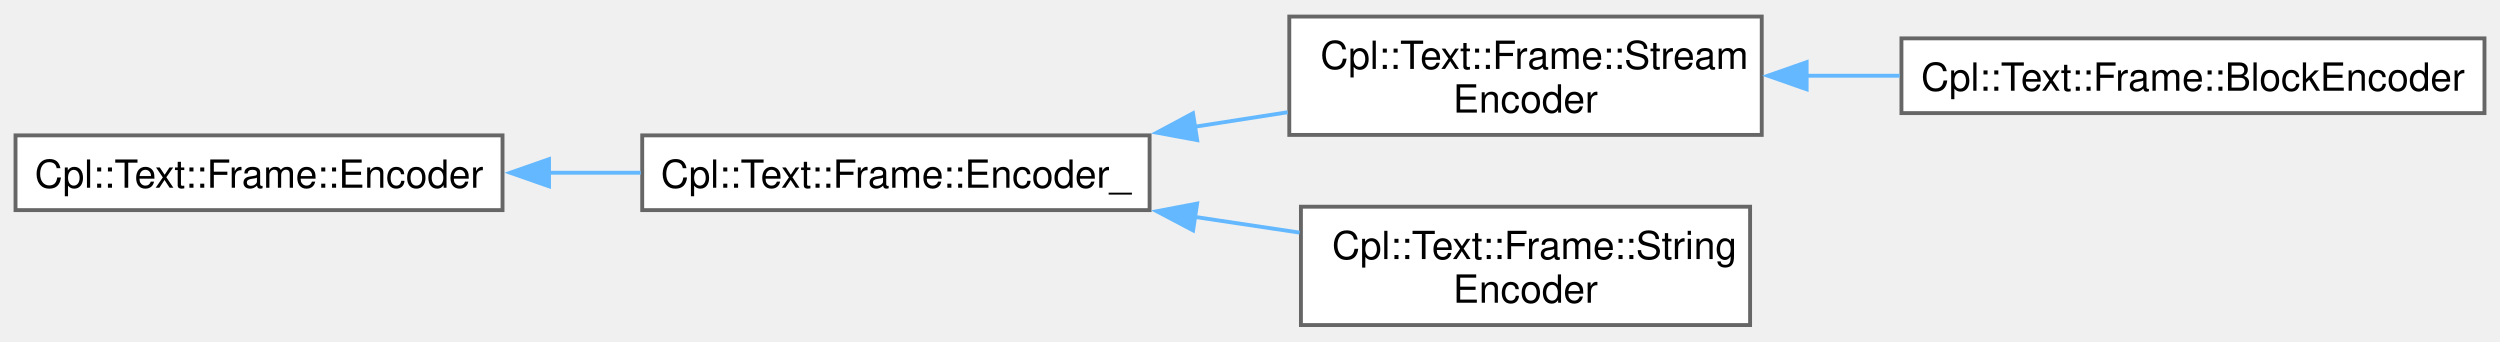
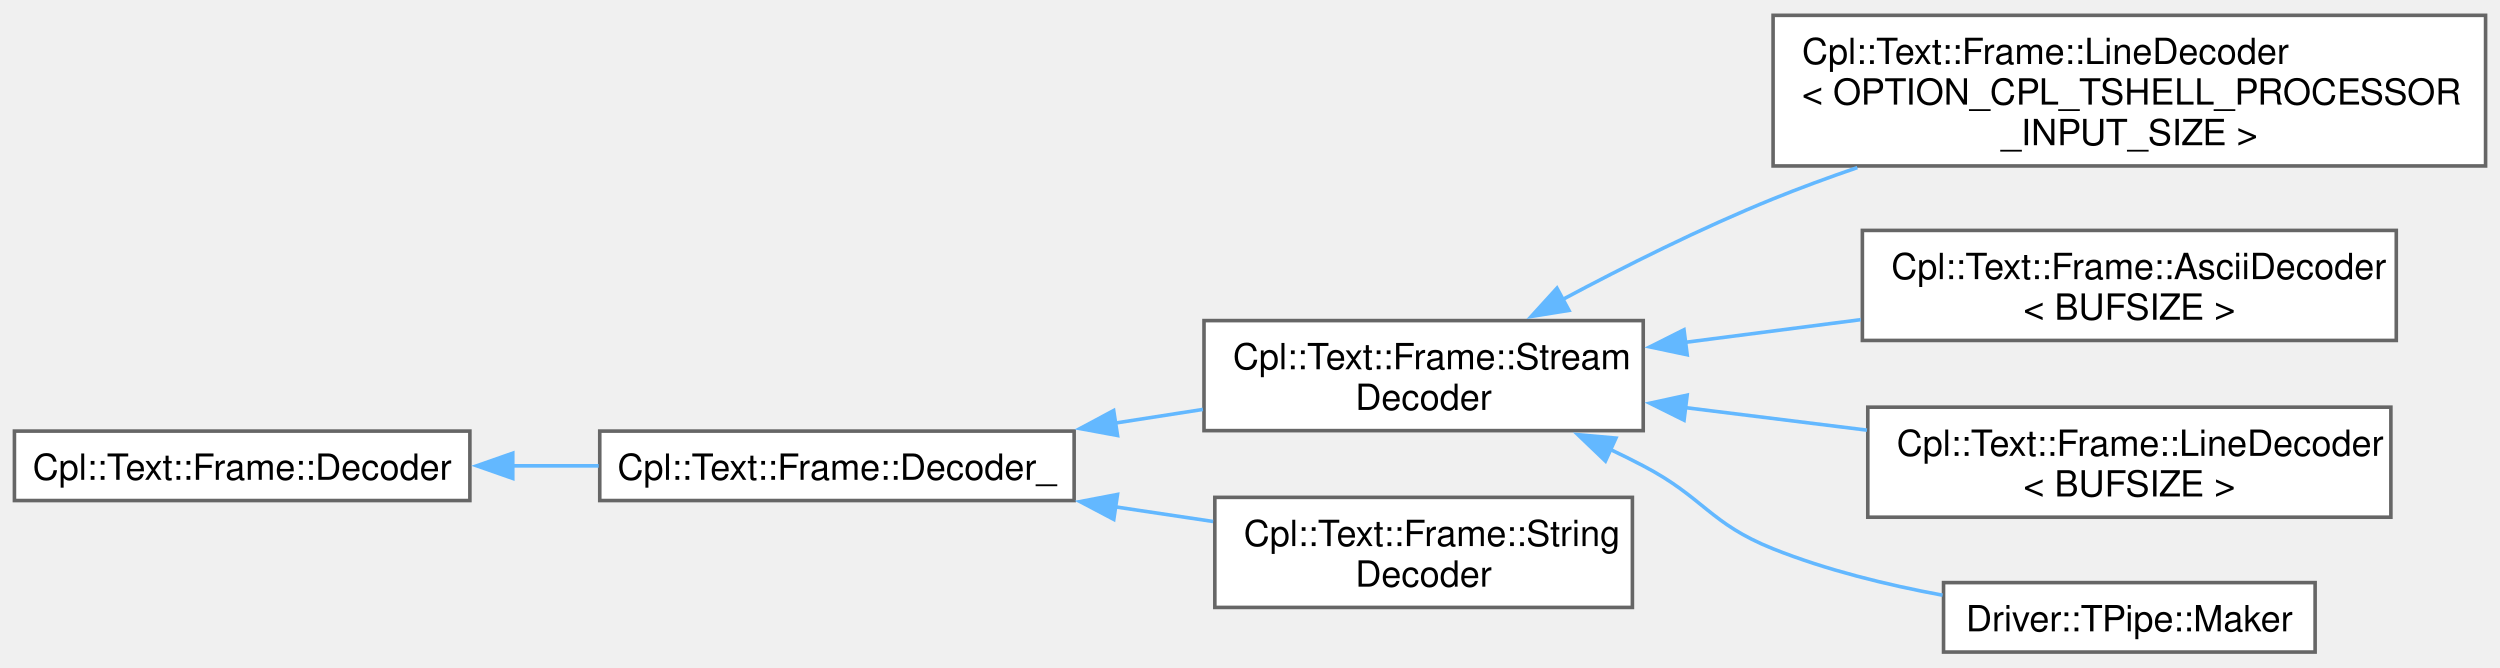
- <svg xmlns="http://www.w3.org/2000/svg" xmlns:xlink="http://www.w3.org/1999/xlink" width="644pt" height="88pt" viewBox="0.00 0.00 644.25 87.50">
-   <g id="graph0" class="graph" transform="scale(1 1) rotate(0) translate(4 83.5)">
+ <svg xmlns="http://www.w3.org/2000/svg" xmlns:xlink="http://www.w3.org/1999/xlink" width="693pt" height="185pt" viewBox="0.00 0.00 693.00 184.50">
+   <g id="graph0" class="graph" transform="scale(1 1) rotate(0) translate(4 180.5)">
    <g id="Node000000" class="node">
      <g id="a_Node000000">
-         <a xlink:href="class_cpl_1_1_text_1_1_frame_1_1_encoder.html" target="_top" xlink:title="This class defines an interface for 'transmitted' (encoding) a frame.">
-           <polygon fill="white" stroke="#666666" points="125.5,-48.88 0,-48.88 0,-29.62 125.5,-29.62 125.5,-48.88" />
-           <text text-anchor="middle" x="62.75" y="-35.38" font-family="Helvetica,sans-Serif" font-size="10.00">Cpl::Text::Frame::Encoder</text>
+         <a xlink:href="class_cpl_1_1_text_1_1_frame_1_1_decoder.html" target="_top" xlink:title="This class defines an interface for 'receiving' (decode) a frame.">
+           <polygon fill="white" stroke="#666666" points="126.25,-61.25 0,-61.25 0,-42 126.25,-42 126.25,-61.25" />
+           <text text-anchor="middle" x="63.12" y="-47.75" font-family="Helvetica,sans-Serif" font-size="10.00">Cpl::Text::Frame::Decoder</text>
        </a>
      </g>
    </g>
    <g id="Node000001" class="node">
      <g id="a_Node000001">
-         <a xlink:href="class_cpl_1_1_text_1_1_frame_1_1_encoder__.html" target="_top" xlink:title="This Private Namespace partially concrete class implements common/helper method for supporting the En...">
-           <polygon fill="white" stroke="#666666" points="292.25,-48.88 161.5,-48.88 161.5,-29.62 292.25,-29.62 292.25,-48.88" />
-           <text text-anchor="middle" x="226.88" y="-35.38" font-family="Helvetica,sans-Serif" font-size="10.00">Cpl::Text::Frame::Encoder_</text>
+         <a xlink:href="class_cpl_1_1_text_1_1_frame_1_1_decoder__.html" target="_top" xlink:title="This private partially concrete class implements the basic/common logic for a frame decoder.">
+           <polygon fill="white" stroke="#666666" points="293.75,-61.25 162.25,-61.25 162.25,-42 293.75,-42 293.75,-61.25" />
+           <text text-anchor="middle" x="228" y="-47.75" font-family="Helvetica,sans-Serif" font-size="10.00">Cpl::Text::Frame::Decoder_</text>
        </a>
      </g>
    </g>
-     <g id="edge367_Node000000_Node000001" class="edge">
-       <g id="a_edge367_Node000000_Node000001">
+     <g id="edge360_Node000000_Node000001" class="edge">
+       <g id="a_edge360_Node000000_Node000001">
        <a xlink:title=" ">
-           <path fill="none" stroke="#63b8ff" d="M137.45,-39.25C145.35,-39.25 153.35,-39.25 161.14,-39.25" />
-           <polygon fill="#63b8ff" stroke="#63b8ff" points="137.48,-35.75 127.48,-39.25 137.48,-42.75 137.48,-35.75" />
+           <path fill="none" stroke="#63b8ff" d="M137.88,-51.62C145.92,-51.62 154.05,-51.62 161.96,-51.62" />
+           <polygon fill="#63b8ff" stroke="#63b8ff" points="138.14,-48.13 128.14,-51.63 138.14,-55.13 138.14,-48.13" />
        </a>
      </g>
    </g>
    <g id="Node000002" class="node">
      <g id="a_Node000002">
-         <a xlink:href="class_cpl_1_1_text_1_1_frame_1_1_stream_encoder.html" target="_top" xlink:title="This concrete class implements the Encoder API where the Output destination is a Cpl::Io::Output stre...">
-           <polygon fill="white" stroke="#666666" points="450,-79.5 328.25,-79.5 328.25,-49 450,-49 450,-79.5" />
-           <text text-anchor="start" x="336.25" y="-66" font-family="Helvetica,sans-Serif" font-size="10.00">Cpl::Text::Frame::Stream</text>
-           <text text-anchor="middle" x="389.12" y="-54.75" font-family="Helvetica,sans-Serif" font-size="10.00">Encoder</text>
+         <a xlink:href="class_cpl_1_1_text_1_1_frame_1_1_stream_decoder.html" target="_top" xlink:title="This partially concrete class defines an interface a Text &quot;Decoder&quot; that has a Cpl::Io::Input stream ...">
+           <polygon fill="white" stroke="#666666" points="451.5,-91.88 329.75,-91.88 329.75,-61.38 451.5,-61.38 451.5,-91.88" />
+           <text text-anchor="start" x="337.75" y="-78.38" font-family="Helvetica,sans-Serif" font-size="10.00">Cpl::Text::Frame::Stream</text>
+           <text text-anchor="middle" x="390.62" y="-67.12" font-family="Helvetica,sans-Serif" font-size="10.00">Decoder</text>
        </a>
      </g>
    </g>
-     <g id="edge368_Node000001_Node000002" class="edge">
-       <g id="a_edge368_Node000001_Node000002">
+     <g id="edge361_Node000001_Node000002" class="edge">
+       <g id="a_edge361_Node000001_Node000002">
        <a xlink:title=" ">
-           <path fill="none" stroke="#63b8ff" d="M303.88,-51.11C311.92,-52.36 320.01,-53.62 327.83,-54.84" />
-           <polygon fill="#63b8ff" stroke="#63b8ff" points="304.51,-47.66 294.09,-49.58 303.43,-54.58 304.51,-47.66" />
+           <path fill="none" stroke="#63b8ff" d="M304.99,-63.45C313.2,-64.73 321.47,-66.02 329.45,-67.26" />
+           <polygon fill="#63b8ff" stroke="#63b8ff" points="305.78,-60.03 295.36,-61.95 304.71,-66.95 305.78,-60.03" />
+         </a>
+       </g>
+     </g>
+     <g id="Node000007" class="node">
+       <g id="a_Node000007">
+         <a xlink:href="class_cpl_1_1_text_1_1_frame_1_1_string_decoder.html" target="_top" xlink:title="This concrete class defines an interface a Text &quot;Decoder&quot; that accepts a null terminated string as it...">
+           <polygon fill="white" stroke="#666666" points="448.5,-42.88 332.75,-42.88 332.75,-12.37 448.5,-12.37 448.5,-42.88" />
+           <text text-anchor="start" x="340.75" y="-29.38" font-family="Helvetica,sans-Serif" font-size="10.00">Cpl::Text::Frame::String</text>
+           <text text-anchor="middle" x="390.62" y="-18.12" font-family="Helvetica,sans-Serif" font-size="10.00">Decoder</text>
+         </a>
+       </g>
+     </g>
+     <g id="edge366_Node000001_Node000007" class="edge">
+       <g id="a_edge366_Node000001_Node000007">
+         <a xlink:title=" ">
+           <path fill="none" stroke="#63b8ff" d="M305,-40.27C314.17,-38.9 323.43,-37.52 332.28,-36.19" />
+           <polygon fill="#63b8ff" stroke="#63b8ff" points="304.74,-36.77 295.37,-41.71 305.77,-43.69 304.74,-36.77" />
+         </a>
+       </g>
+     </g>
+     <g id="Node000003" class="node">
+       <g id="a_Node000003">
+         <a xlink:href="class_cpl_1_1_text_1_1_frame_1_1_line_decoder.html" target="_top" xlink:title=" ">
+           <polygon fill="white" stroke="#666666" points="685,-176.5 487.5,-176.5 487.5,-134.75 685,-134.75 685,-176.5" />
+           <text text-anchor="start" x="495.5" y="-163" font-family="Helvetica,sans-Serif" font-size="10.00">Cpl::Text::Frame::LineDecoder</text>
+           <text text-anchor="start" x="495.5" y="-151.75" font-family="Helvetica,sans-Serif" font-size="10.00">&lt; OPTION_CPL_TSHELL_PROCESSOR</text>
+           <text text-anchor="middle" x="586.25" y="-140.5" font-family="Helvetica,sans-Serif" font-size="10.00">_INPUT_SIZE &gt;</text>
+         </a>
+       </g>
+     </g>
+     <g id="edge362_Node000002_Node000003" class="edge">
+       <g id="a_edge362_Node000002_Node000003">
+         <a xlink:title=" ">
+           <path fill="none" stroke="#63b8ff" d="M428.93,-97.61C446.38,-106.93 467.66,-117.58 487.5,-125.62 494.99,-128.66 502.9,-131.56 510.85,-134.29" />
+           <polygon fill="#63b8ff" stroke="#63b8ff" points="430.92,-94.71 420.46,-93.03 427.59,-100.87 430.92,-94.71" />
        </a>
      </g>
    </g>
    <g id="Node000004" class="node">
      <g id="a_Node000004">
-         <a xlink:href="class_cpl_1_1_text_1_1_frame_1_1_string_encoder.html" target="_top" xlink:title="This concrete class implements the Encoder API where the Output destination is a Cpl::Text::String.">
-           <polygon fill="white" stroke="#666666" points="447,-30.5 331.25,-30.5 331.25,0 447,0 447,-30.5" />
-           <text text-anchor="start" x="339.25" y="-17" font-family="Helvetica,sans-Serif" font-size="10.00">Cpl::Text::Frame::String</text>
-           <text text-anchor="middle" x="389.12" y="-5.75" font-family="Helvetica,sans-Serif" font-size="10.00">Encoder</text>
+         <a xlink:href="class_cpl_1_1_text_1_1_frame_1_1_ascii_decoder.html" target="_top" xlink:title="This concrete template class provide a basic implementation of the Frame::Decoder interface that uses...">
+           <polygon fill="white" stroke="#666666" points="660.25,-116.88 512.25,-116.88 512.25,-86.38 660.25,-86.38 660.25,-116.88" />
+           <text text-anchor="start" x="520.25" y="-103.38" font-family="Helvetica,sans-Serif" font-size="10.00">Cpl::Text::Frame::AsciiDecoder</text>
+           <text text-anchor="middle" x="586.25" y="-92.12" font-family="Helvetica,sans-Serif" font-size="10.00">&lt; BUFSIZE &gt;</text>
        </a>
      </g>
    </g>
-     <g id="edge370_Node000001_Node000004" class="edge">
-       <g id="a_edge370_Node000001_Node000004">
+     <g id="edge363_Node000002_Node000004" class="edge">
+       <g id="a_edge363_Node000002_Node000004">
        <a xlink:title=" ">
-           <path fill="none" stroke="#63b8ff" d="M303.69,-27.9C312.85,-26.52 322.08,-25.14 330.91,-23.82" />
-           <polygon fill="#63b8ff" stroke="#63b8ff" points="303.46,-24.39 294.09,-29.33 304.5,-31.31 303.46,-24.39" />
+           <path fill="none" stroke="#63b8ff" d="M463.18,-85.86C479.03,-87.91 495.86,-90.08 511.8,-92.14" />
+           <polygon fill="#63b8ff" stroke="#63b8ff" points="463.69,-82.4 453.33,-84.59 462.8,-89.34 463.69,-82.4" />
        </a>
      </g>
    </g>
-     <g id="Node000003" class="node">
-       <g id="a_Node000003">
-         <a xlink:href="class_cpl_1_1_text_1_1_frame_1_1_block_encoder.html" target="_top" xlink:title="This concrete class implements extends the StreamDecoder implementation to be more efficient with res...">
-           <polygon fill="white" stroke="#666666" points="636.25,-73.88 486,-73.88 486,-54.62 636.25,-54.62 636.25,-73.88" />
-           <text text-anchor="middle" x="561.12" y="-60.38" font-family="Helvetica,sans-Serif" font-size="10.00">Cpl::Text::Frame::BlockEncoder</text>
+     <g id="Node000005" class="node">
+       <g id="a_Node000005">
+         <a xlink:href="class_cpl_1_1_text_1_1_frame_1_1_line_decoder.html" target="_top" xlink:title="This concrete template class provide a basic implementation of the Frame::Decoder interface that uses...">
+           <polygon fill="white" stroke="#666666" points="658.75,-67.88 513.75,-67.88 513.75,-37.38 658.75,-37.38 658.75,-67.88" />
+           <text text-anchor="start" x="521.75" y="-54.38" font-family="Helvetica,sans-Serif" font-size="10.00">Cpl::Text::Frame::LineDecoder</text>
+           <text text-anchor="middle" x="586.25" y="-43.12" font-family="Helvetica,sans-Serif" font-size="10.00">&lt; BUFSIZE &gt;</text>
        </a>
      </g>
    </g>
-     <g id="edge369_Node000002_Node000003" class="edge">
-       <g id="a_edge369_Node000002_Node000003">
+     <g id="edge364_Node000002_Node000005" class="edge">
+       <g id="a_edge364_Node000002_Node000005">
        <a xlink:title=" ">
-           <path fill="none" stroke="#63b8ff" d="M461.54,-64.25C469.47,-64.25 477.57,-64.25 485.54,-64.25" />
-           <polygon fill="#63b8ff" stroke="#63b8ff" points="461.57,-60.75 451.57,-64.25 461.57,-67.75 461.57,-60.75" />
+           <path fill="none" stroke="#63b8ff" d="M463.04,-67.77C479.51,-65.73 497.04,-63.56 513.53,-61.51" />
+           <polygon fill="#63b8ff" stroke="#63b8ff" points="462.82,-64.27 453.33,-68.98 463.68,-71.22 462.82,-64.27" />
+         </a>
+       </g>
+     </g>
+     <g id="Node000006" class="node">
+       <g id="a_Node000006">
+         <a xlink:href="class_driver_1_1_t_pipe_1_1_maker.html" target="_top" xlink:title="This concrete class is a &quot;Maker&quot; that assembles the objects needed for TPipe.">
+           <polygon fill="white" stroke="#666666" points="637.75,-19.25 534.75,-19.25 534.75,0 637.75,0 637.75,-19.25" />
+           <text text-anchor="middle" x="586.25" y="-5.75" font-family="Helvetica,sans-Serif" font-size="10.00">Driver::TPipe::Maker</text>
+         </a>
+       </g>
+     </g>
+     <g id="edge365_Node000002_Node000006" class="edge">
+       <g id="a_edge365_Node000002_Node000006">
+         <a xlink:title=" ">
+           <path fill="none" stroke="#63b8ff" d="M442.22,-56.24C445.38,-54.74 448.5,-53.19 451.5,-51.62 468.32,-42.82 469.87,-35.67 487.5,-28.62 502.27,-22.72 519.05,-18.61 534.48,-15.76" />
+           <polygon fill="#63b8ff" stroke="#63b8ff" points="441.03,-52.94 433.38,-60.26 443.93,-59.31 441.03,-52.94" />
        </a>
      </g>
    </g>
  </g>
</svg>
